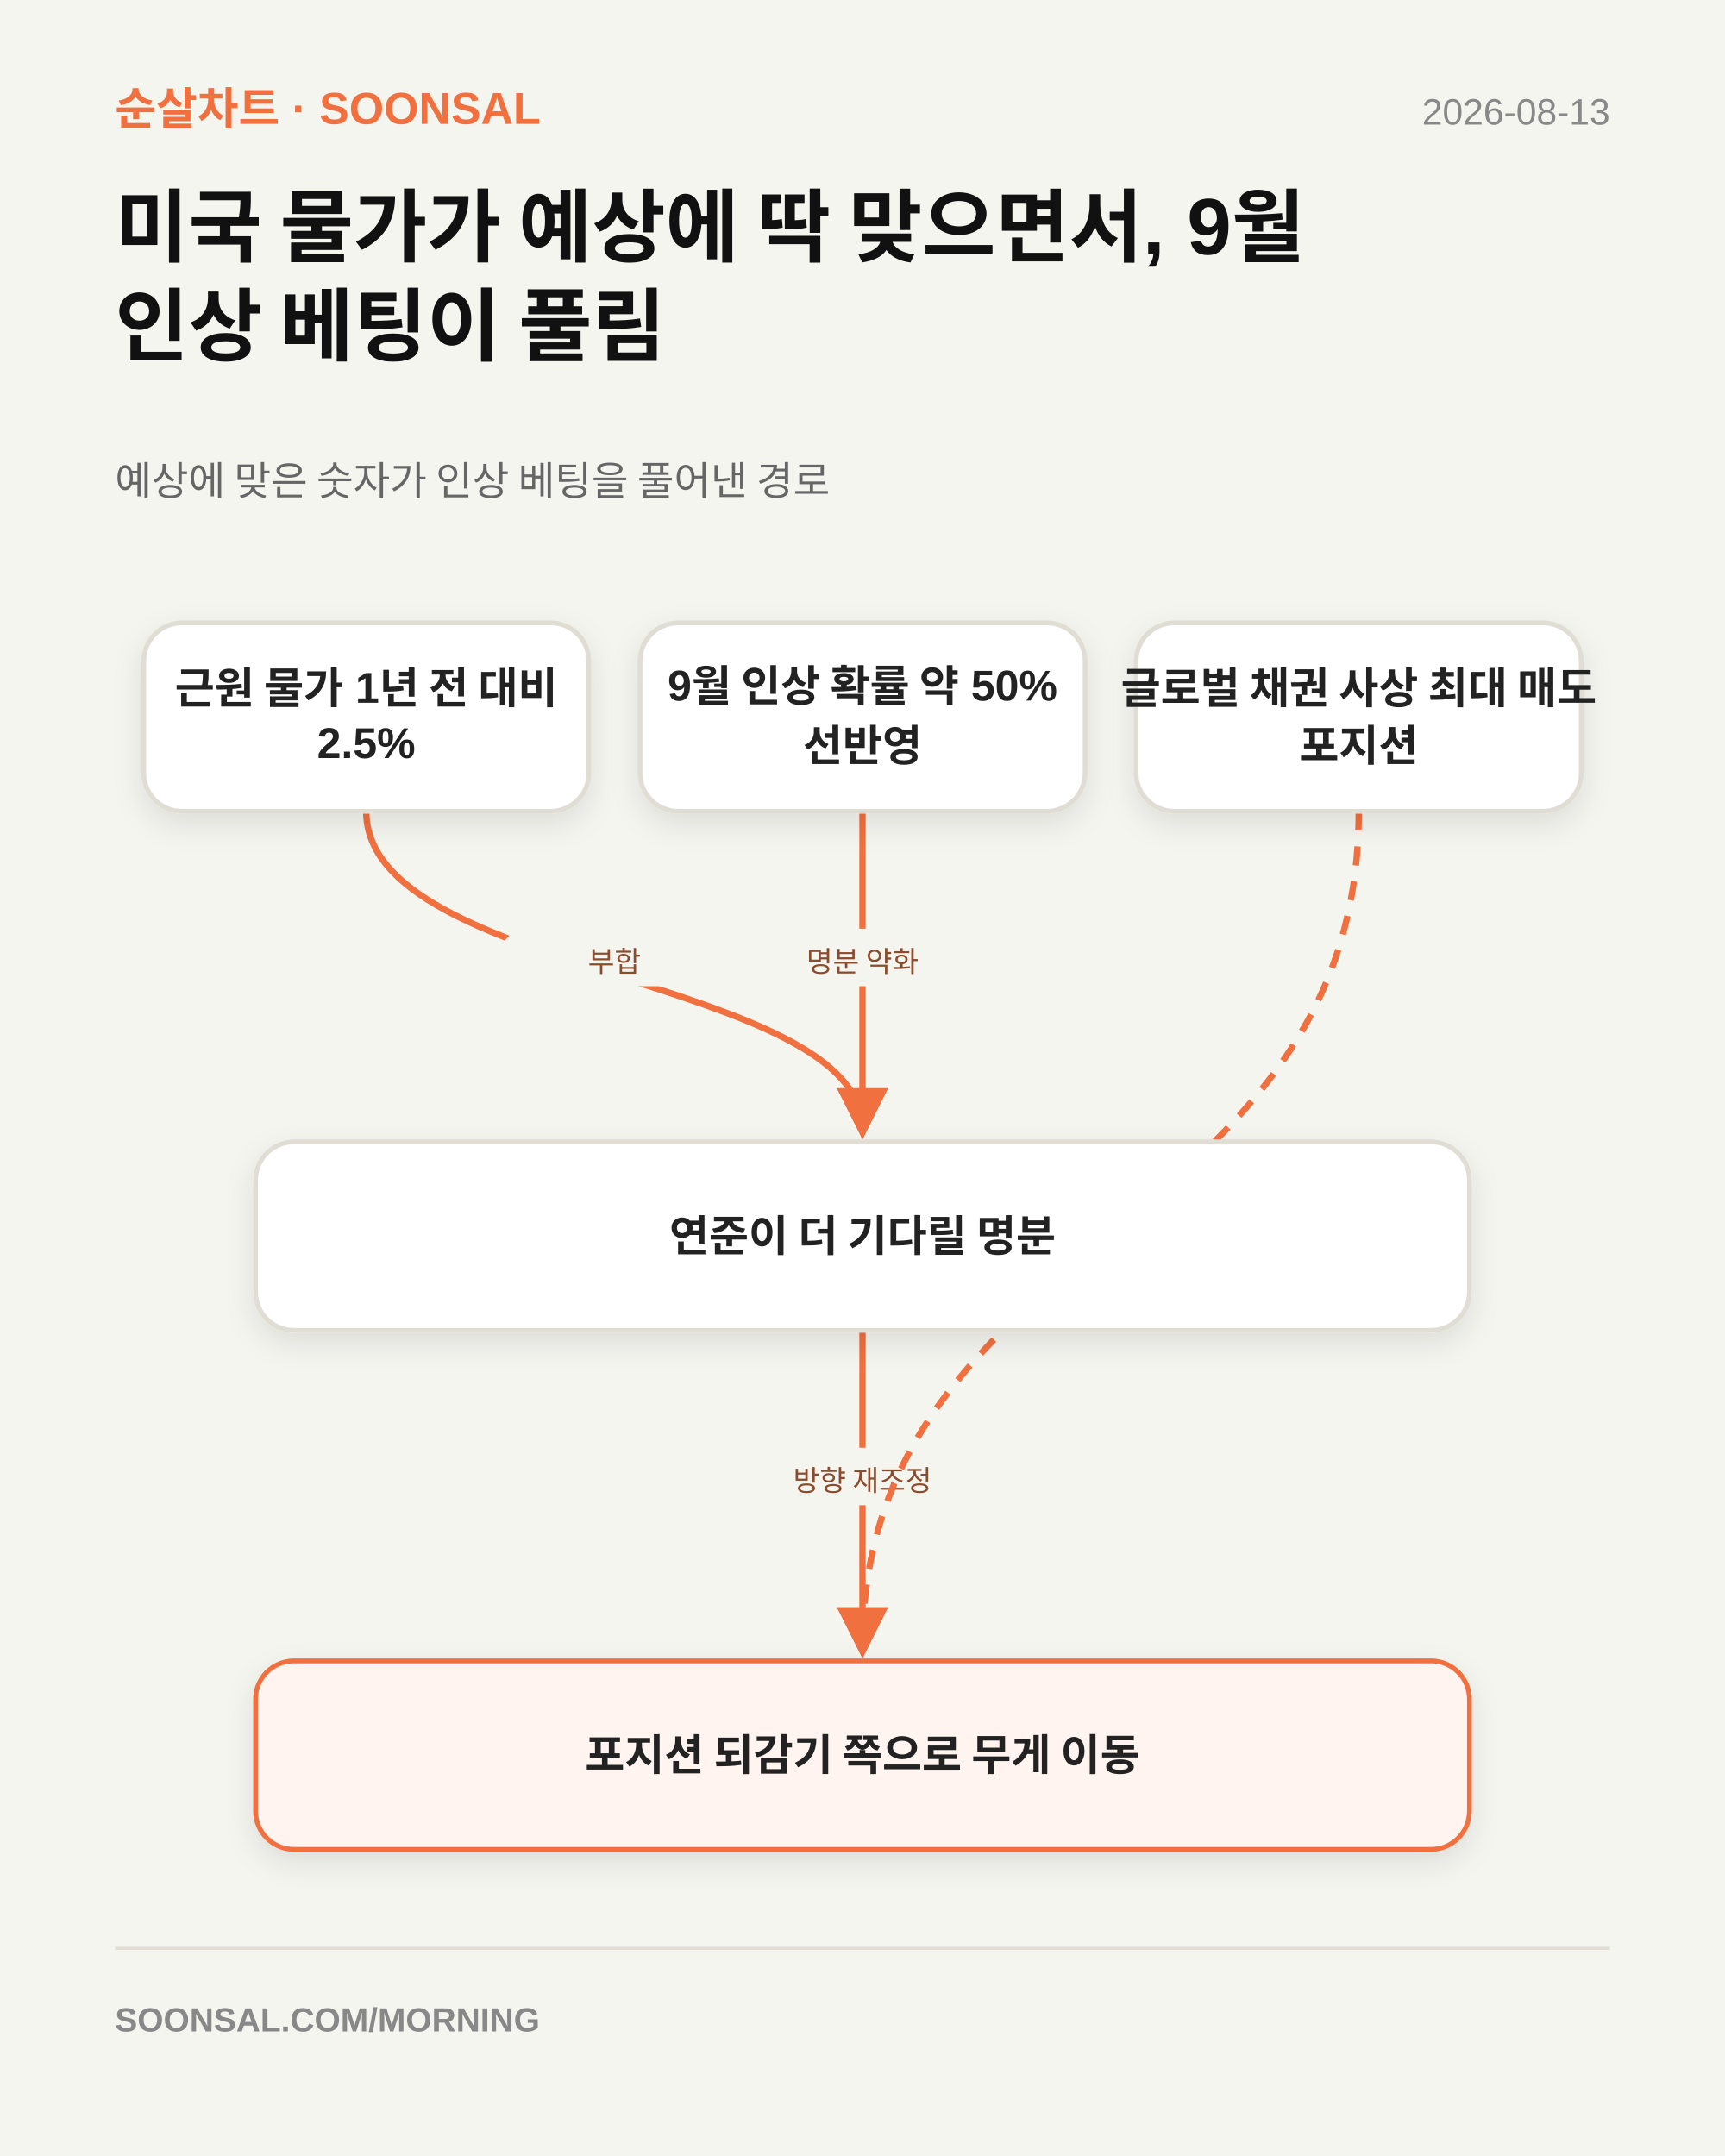
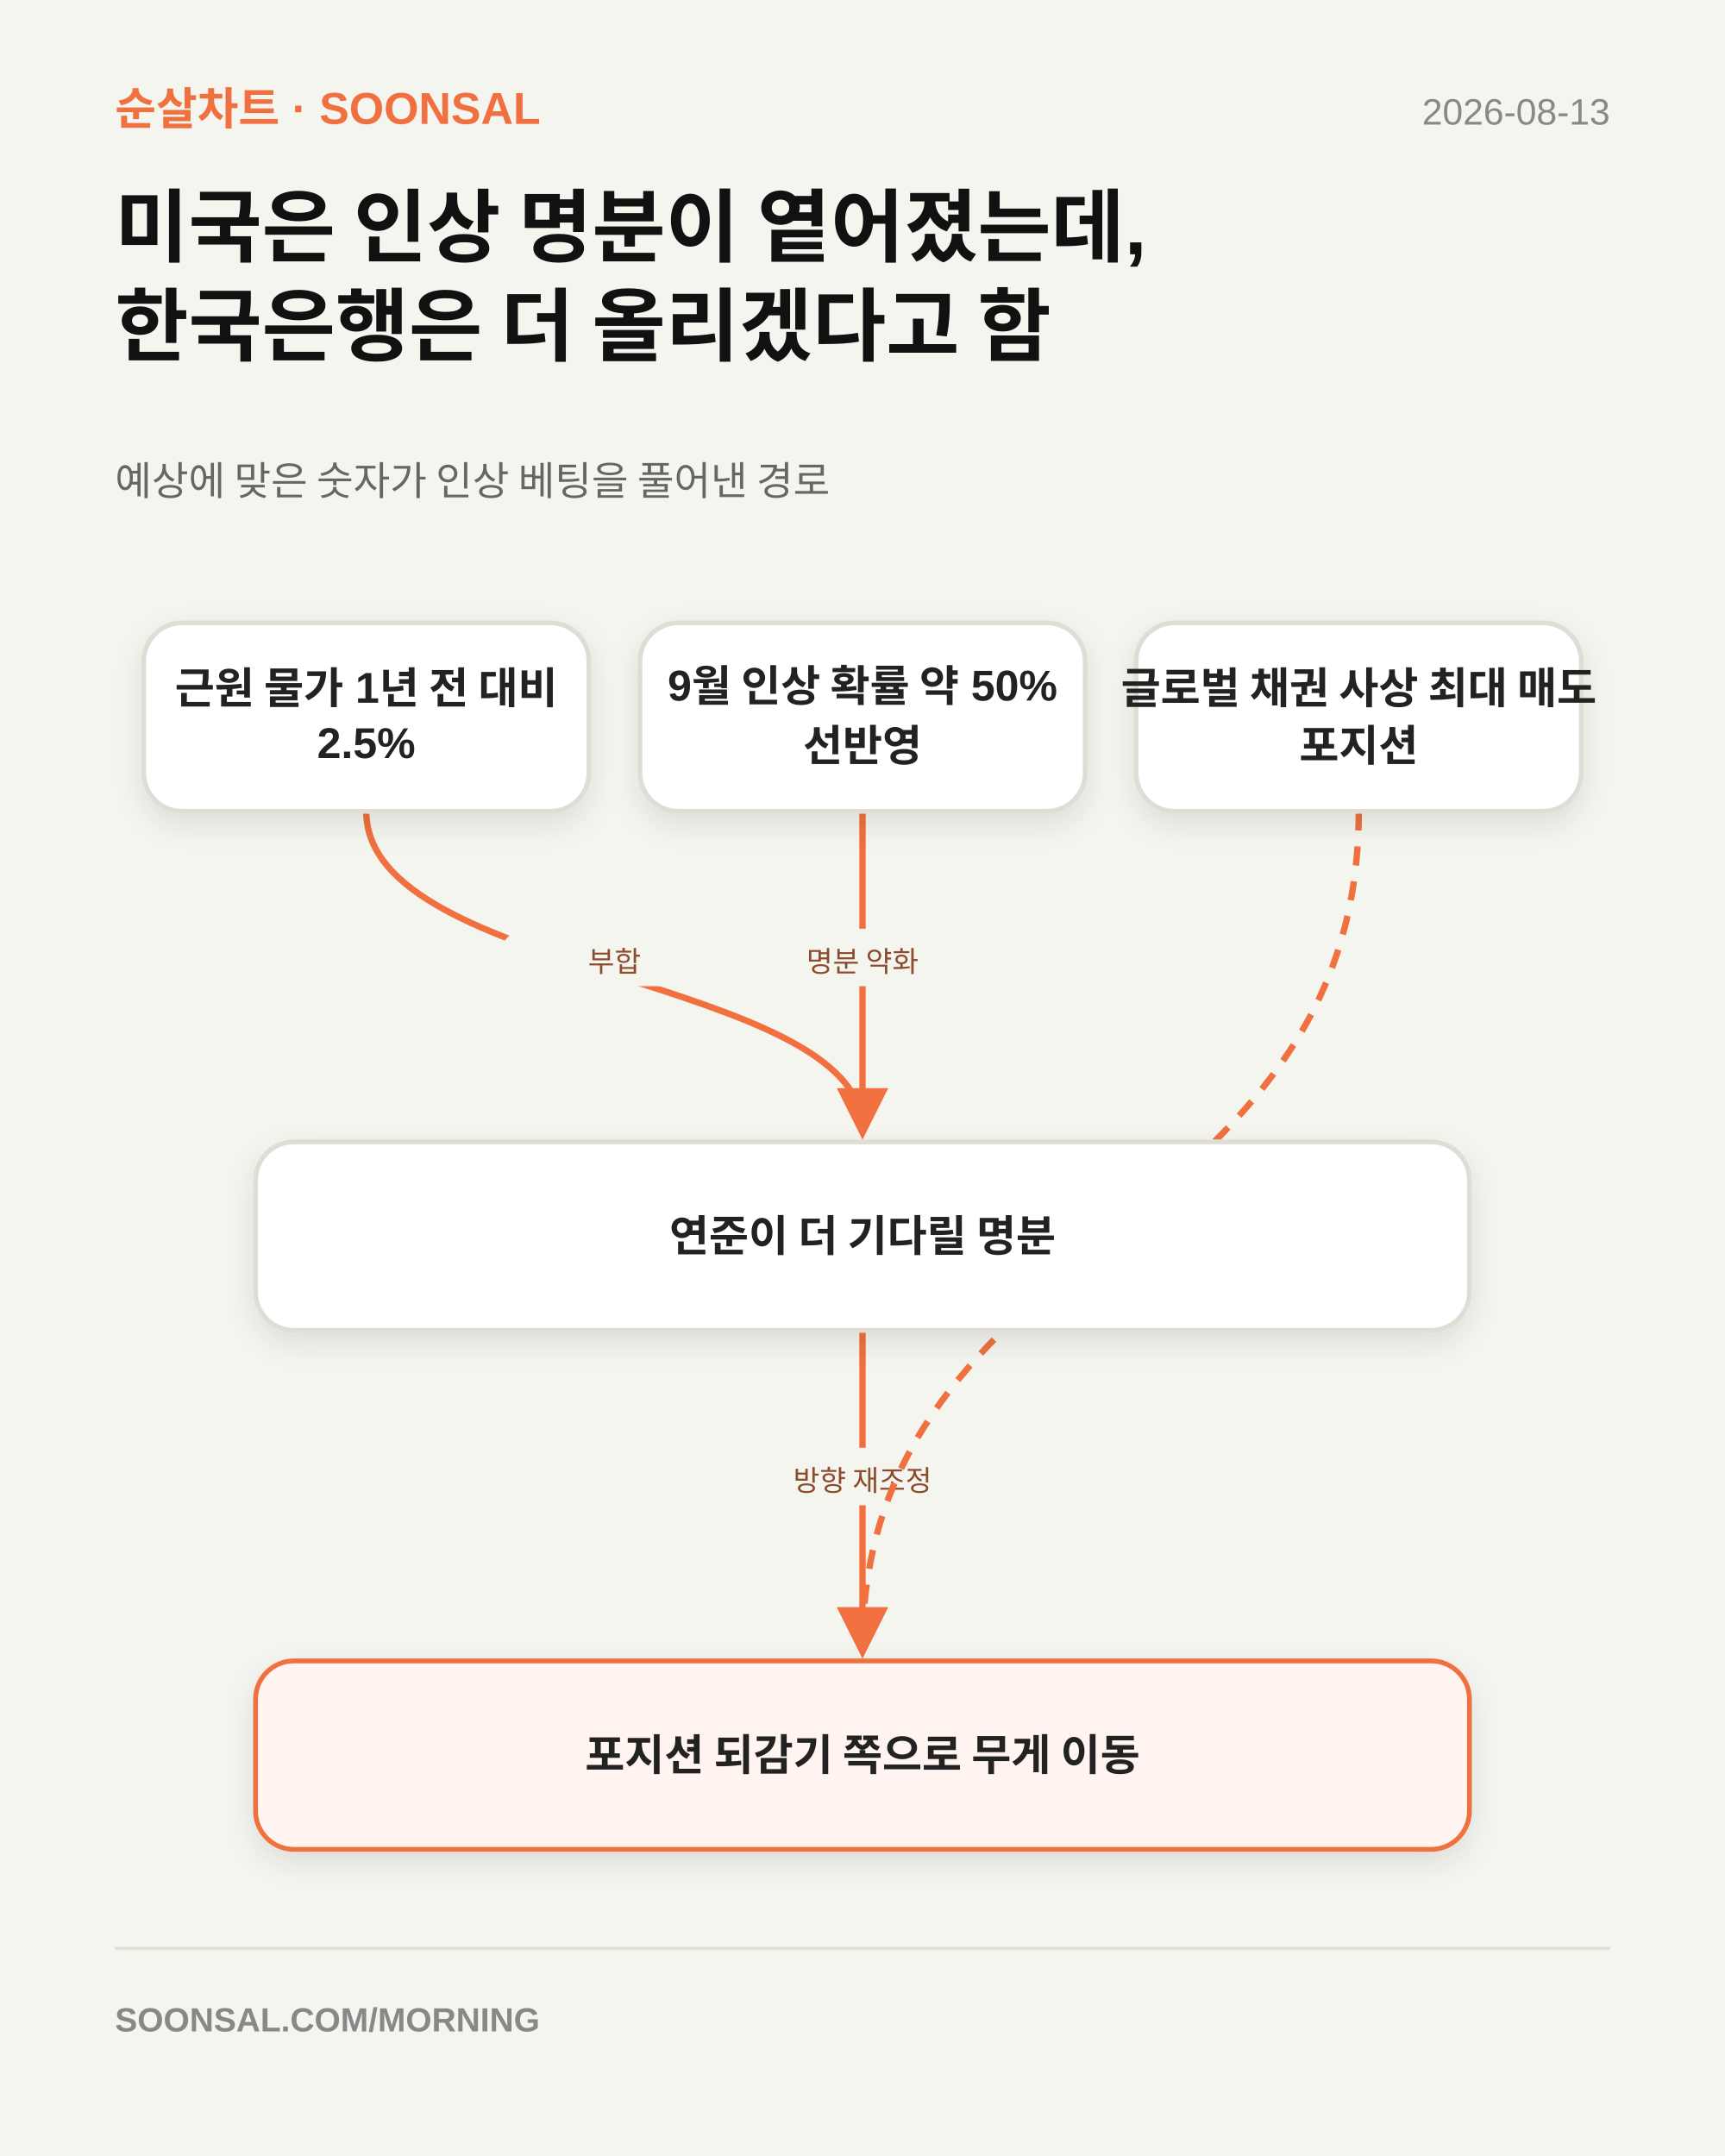
<svg xmlns="http://www.w3.org/2000/svg" width="1080" height="1350" viewBox="0 0 1080 1350">
  <defs>
    <filter id="shadow" x="-20%" y="-20%" width="140%" height="160%">
      <feDropShadow dx="0" dy="7" stdDeviation="9" flood-color="#111111" flood-opacity=".10" />
    </filter>
    <marker id="arrow" viewBox="0 0 10 10" refX="8" refY="5" markerWidth="8" markerHeight="8" orient="auto-start-reverse">
      <path d="M 0 0 L 10 5 L 0 10 z" fill="#F07040" />
    </marker>
  </defs>
  <rect width="1080" height="1350" fill="#F5F5F0" />
  <text x="72" y="78" font-family="Apple SD Gothic Neo,Malgun Gothic,Arial,sans-serif" font-size="28" font-weight="800" fill="#F07040">순살차트 · SOONSAL</text>
  <text x="1008" y="78" text-anchor="end" font-family="Apple SD Gothic Neo,Malgun Gothic,Arial,sans-serif" font-size="23" fill="#888888">2026-08-13</text>
-   <text x="72" y="160" font-family="Apple SD Gothic Neo,Malgun Gothic,Arial,sans-serif" font-size="50" font-weight="800" fill="#111111">미국 물가가 예상에 딱 맞으면서, 9월</text>
-   <text x="72" y="222" font-family="Apple SD Gothic Neo,Malgun Gothic,Arial,sans-serif" font-size="50" font-weight="800" fill="#111111">인상 베팅이 풀림</text>
+   <text x="72" y="160" font-family="Apple SD Gothic Neo,Malgun Gothic,Arial,sans-serif" font-size="50" font-weight="800" fill="#111111">미국은 인상 명분이 옅어졌는데,</text>
+   <text x="72" y="222" font-family="Apple SD Gothic Neo,Malgun Gothic,Arial,sans-serif" font-size="50" font-weight="800" fill="#111111">한국은행은 더 올리겠다고 함</text>
  <text x="72" y="310" font-family="Apple SD Gothic Neo,Malgun Gothic,Arial,sans-serif" font-size="25" fill="#666666">예상에 맞은 숫자가 인상 베팅을 풀어낸 경로</text>
  <path d="M 229.3 508.0 C 229.3 611.5, 540.0 611.5, 540.0 707.0" fill="none" stroke="#F07040" stroke-width="4" marker-end="url(#arrow)" />
  <rect x="312.7" y="581.5" width="144" height="36" rx="18" fill="#F5F5F0" />
  <text x="384.7" y="608.5" text-anchor="middle" font-family="Apple SD Gothic Neo,Malgun Gothic,Arial,sans-serif" font-size="18" fill="#8B4B2C">부합</text>
  <path d="M 540.0 508.0 C 540.0 611.5, 540.0 611.5, 540.0 707.0" fill="none" stroke="#F07040" stroke-width="4" marker-end="url(#arrow)" />
  <rect x="468.0" y="581.5" width="144" height="36" rx="18" fill="#F5F5F0" />
  <text x="540.0" y="608.5" text-anchor="middle" font-family="Apple SD Gothic Neo,Malgun Gothic,Arial,sans-serif" font-size="18" fill="#8B4B2C">명분 약화</text>
  <path d="M 540.0 833.0 C 540.0 936.5, 540.0 936.5, 540.0 1032.0" fill="none" stroke="#F07040" stroke-width="4" marker-end="url(#arrow)" />
  <rect x="468.0" y="906.5" width="144" height="36" rx="18" fill="#F5F5F0" />
  <text x="540.0" y="933.5" text-anchor="middle" font-family="Apple SD Gothic Neo,Malgun Gothic,Arial,sans-serif" font-size="18" fill="#8B4B2C">방향 재조정</text>
  <path d="M 850.7 508.0 C 850.7 774.0, 540.0 774.0, 540.0 1032.0" fill="none" stroke="#F07040" stroke-width="4" stroke-dasharray="12 10" marker-end="url(#arrow)" />
  <rect x="623.3" y="744.0" width="144" height="36" rx="18" fill="#F5F5F0" />
  <text x="695.3" y="771.0" text-anchor="middle" font-family="Apple SD Gothic Neo,Malgun Gothic,Arial,sans-serif" font-size="18" fill="#8B4B2C">쏠림이 되감기 키움</text>
  <rect x="90.0" y="390.0" width="278.7" height="118" rx="24" fill="#FFFFFF" stroke="#E0DDD5" stroke-width="3" filter="url(#shadow)" />
  <text x="229.3" y="431.0" text-anchor="middle" dominant-baseline="middle" font-family="Apple SD Gothic Neo,Malgun Gothic,Arial,sans-serif" font-size="27" font-weight="700" fill="#222222">근원 물가 1년 전 대비</text>
  <text x="229.3" y="467.0" text-anchor="middle" dominant-baseline="middle" font-family="Apple SD Gothic Neo,Malgun Gothic,Arial,sans-serif" font-size="27" font-weight="700" fill="#222222">2.5%</text>
  <rect x="400.7" y="390.0" width="278.7" height="118" rx="24" fill="#FFFFFF" stroke="#E0DDD5" stroke-width="3" filter="url(#shadow)" />
  <text x="540.0" y="431.0" text-anchor="middle" dominant-baseline="middle" font-family="Apple SD Gothic Neo,Malgun Gothic,Arial,sans-serif" font-size="27" font-weight="700" fill="#222222">9월 인상 확률 약 50%</text>
  <text x="540.0" y="467.0" text-anchor="middle" dominant-baseline="middle" font-family="Apple SD Gothic Neo,Malgun Gothic,Arial,sans-serif" font-size="27" font-weight="700" fill="#222222">선반영</text>
  <rect x="711.3" y="390.0" width="278.7" height="118" rx="24" fill="#FFFFFF" stroke="#E0DDD5" stroke-width="3" filter="url(#shadow)" />
  <text x="850.7" y="431.0" text-anchor="middle" dominant-baseline="middle" font-family="Apple SD Gothic Neo,Malgun Gothic,Arial,sans-serif" font-size="27" font-weight="700" fill="#222222">글로벌 채권 사상 최대 매도</text>
  <text x="850.7" y="467.0" text-anchor="middle" dominant-baseline="middle" font-family="Apple SD Gothic Neo,Malgun Gothic,Arial,sans-serif" font-size="27" font-weight="700" fill="#222222">포지션</text>
  <rect x="160.0" y="715.0" width="760.0" height="118" rx="24" fill="#FFFFFF" stroke="#E0DDD5" stroke-width="3" filter="url(#shadow)" />
  <text x="540.0" y="774.0" text-anchor="middle" dominant-baseline="middle" font-family="Apple SD Gothic Neo,Malgun Gothic,Arial,sans-serif" font-size="27" font-weight="700" fill="#222222">연준이 더 기다릴 명분</text>
  <rect x="160.0" y="1040.0" width="760.0" height="118" rx="24" fill="#FFF4EF" stroke="#F07040" stroke-width="3" filter="url(#shadow)" />
  <text x="540.0" y="1099.0" text-anchor="middle" dominant-baseline="middle" font-family="Apple SD Gothic Neo,Malgun Gothic,Arial,sans-serif" font-size="27" font-weight="700" fill="#222222">포지션 되감기 쪽으로 무게 이동</text>
  <line x1="72" y1="1220" x2="1008" y2="1220" stroke="#E0DDD5" stroke-width="2" />
  <text x="72" y="1272" font-family="Apple SD Gothic Neo,Malgun Gothic,Arial,sans-serif" font-size="21" font-weight="700" fill="#888888">SOONSAL.COM/MORNING</text>
</svg>
